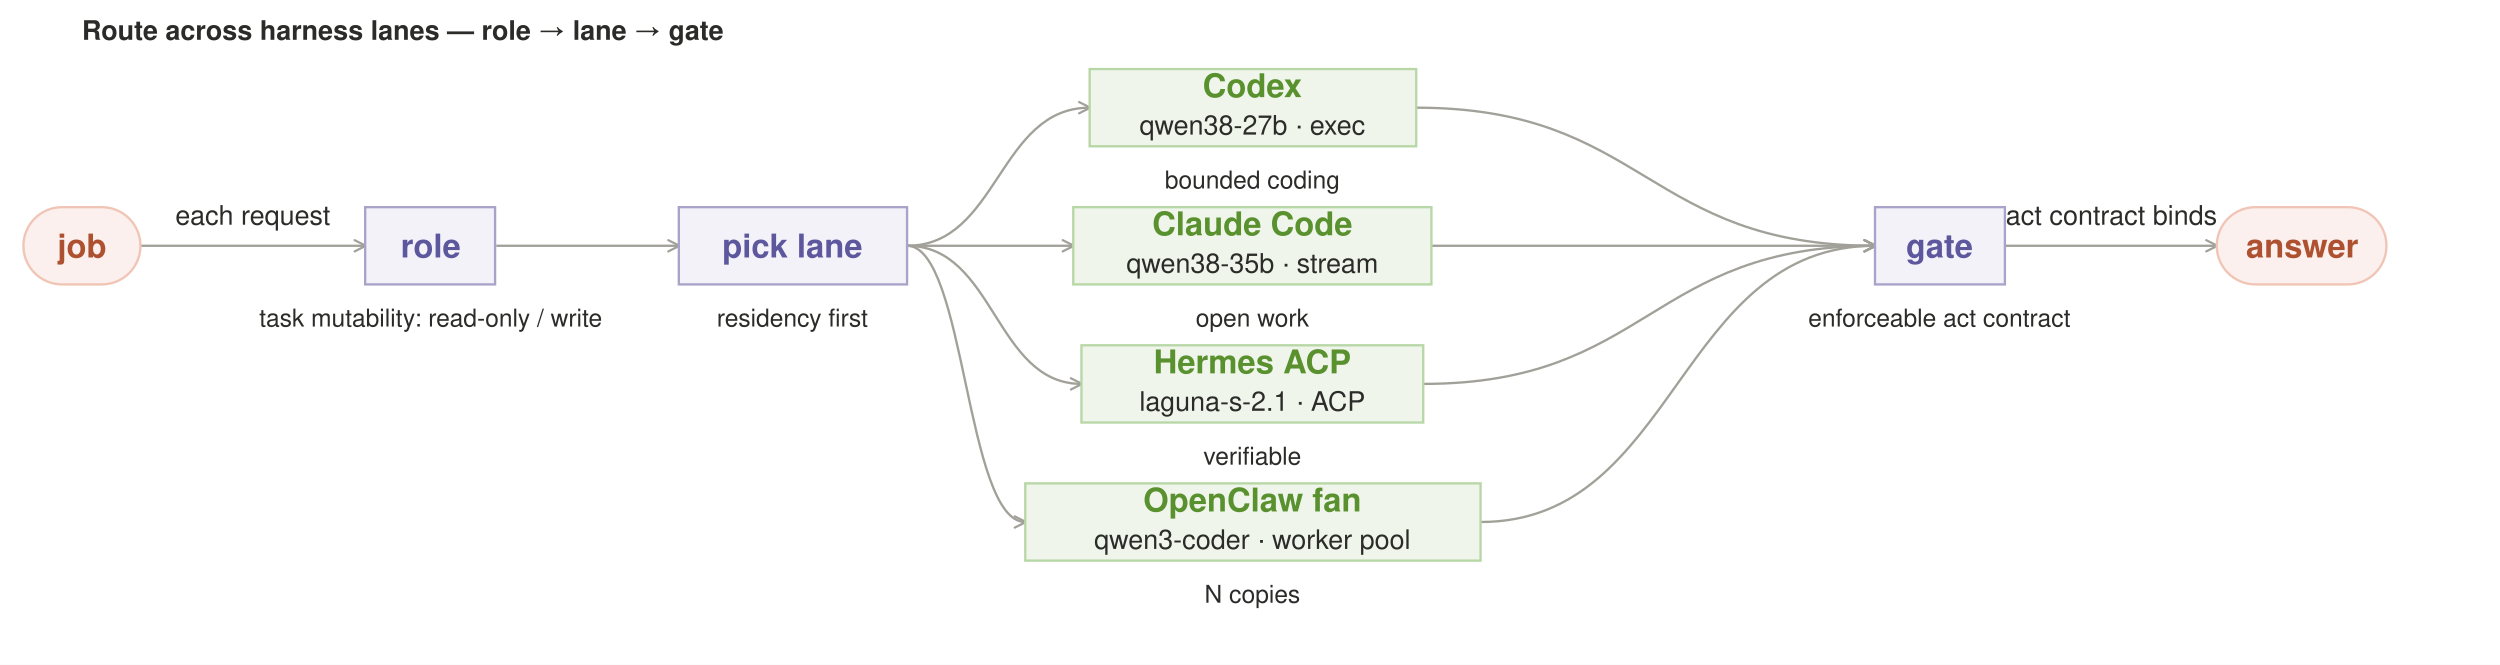
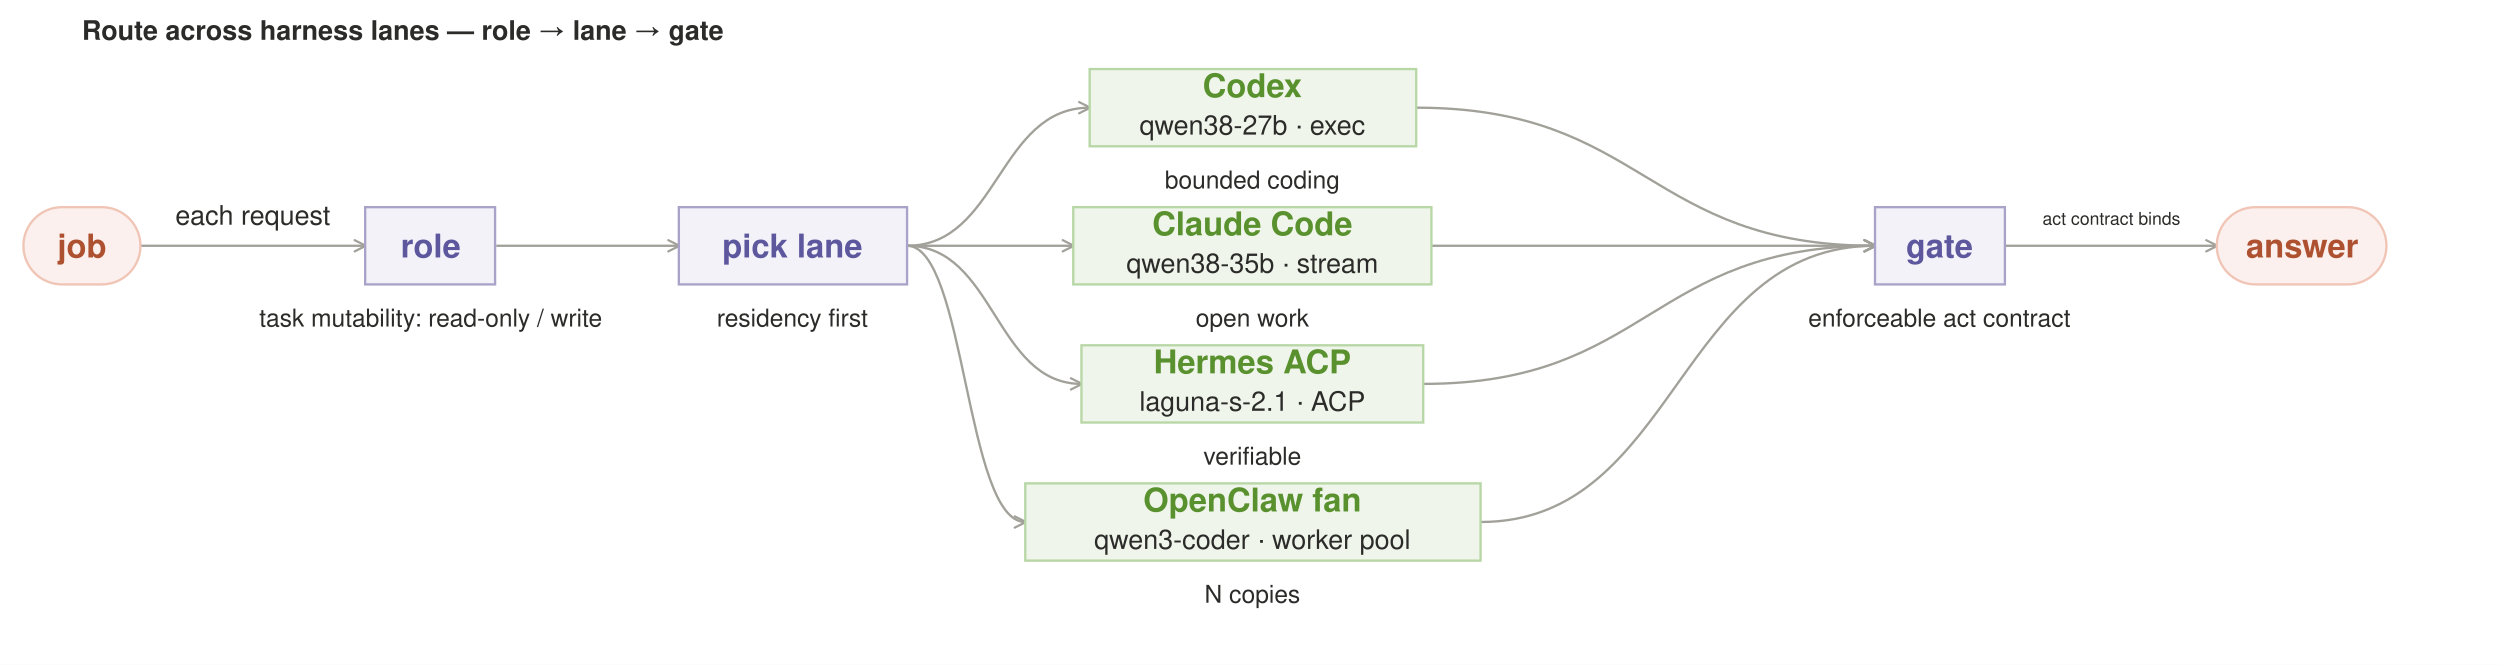
<svg xmlns="http://www.w3.org/2000/svg" viewBox="0 0 2136 568" font-family="Avenir Next, Nunito, Segoe UI, Helvetica, Arial, sans-serif">
  <defs>
    <marker id="ha" markerWidth="13.3" markerHeight="13.3" refX="11" refY="7.0" orient="auto" markerUnits="userSpaceOnUse">
      <path d="M2 2.2 L11.5 7.0 L2 11.8" fill="none" stroke="#a1a099" stroke-width="1.9" stroke-linecap="round" stroke-linejoin="round" />
    </marker>
    <marker id="Ha" markerWidth="18.1" markerHeight="18.1" refX="15" refY="9.5" orient="auto" markerUnits="userSpaceOnUse">
      <path d="M2 3.0 L15.6 9.5 L2 16.0" fill="none" stroke="#a1a099" stroke-width="3.0" stroke-linecap="round" stroke-linejoin="round" />
    </marker>
    <marker id="hg" markerWidth="13.3" markerHeight="13.3" refX="11" refY="7.0" orient="auto" markerUnits="userSpaceOnUse">
      <path d="M2 2.2 L11.5 7.0 L2 11.8" fill="none" stroke="#5a912f" stroke-width="1.9" stroke-linecap="round" stroke-linejoin="round" />
    </marker>
    <marker id="Hg" markerWidth="18.1" markerHeight="18.1" refX="15" refY="9.5" orient="auto" markerUnits="userSpaceOnUse">
      <path d="M2 3.0 L15.6 9.5 L2 16.0" fill="none" stroke="#5a912f" stroke-width="3.0" stroke-linecap="round" stroke-linejoin="round" />
    </marker>
    <marker id="hp" markerWidth="13.3" markerHeight="13.3" refX="11" refY="7.0" orient="auto" markerUnits="userSpaceOnUse">
      <path d="M2 2.2 L11.5 7.0 L2 11.8" fill="none" stroke="#5d579d" stroke-width="1.9" stroke-linecap="round" stroke-linejoin="round" />
    </marker>
    <marker id="Hp" markerWidth="18.1" markerHeight="18.1" refX="15" refY="9.5" orient="auto" markerUnits="userSpaceOnUse">
      <path d="M2 3.0 L15.6 9.5 L2 16.0" fill="none" stroke="#5d579d" stroke-width="3.0" stroke-linecap="round" stroke-linejoin="round" />
    </marker>
    <marker id="hc" markerWidth="13.3" markerHeight="13.3" refX="11" refY="7.0" orient="auto" markerUnits="userSpaceOnUse">
      <path d="M2 2.2 L11.5 7.0 L2 11.8" fill="none" stroke="#ad5130" stroke-width="1.9" stroke-linecap="round" stroke-linejoin="round" />
    </marker>
    <marker id="Hc" markerWidth="18.1" markerHeight="18.1" refX="15" refY="9.5" orient="auto" markerUnits="userSpaceOnUse">
      <path d="M2 3.0 L15.6 9.5 L2 16.0" fill="none" stroke="#ad5130" stroke-width="3.0" stroke-linecap="round" stroke-linejoin="round" />
    </marker>
    <marker id="hk" markerWidth="13.3" markerHeight="13.3" refX="11" refY="7.0" orient="auto" markerUnits="userSpaceOnUse">
      <path d="M2 2.2 L11.5 7.0 L2 11.8" fill="none" stroke="#2b2b29" stroke-width="1.9" stroke-linecap="round" stroke-linejoin="round" />
    </marker>
    <marker id="Hk" markerWidth="18.1" markerHeight="18.1" refX="15" refY="9.5" orient="auto" markerUnits="userSpaceOnUse">
      <path d="M2 3.0 L15.6 9.5 L2 16.0" fill="none" stroke="#2b2b29" stroke-width="3.0" stroke-linecap="round" stroke-linejoin="round" />
    </marker>
  </defs>
  <rect width="2136" height="568" fill="#fff" />
  <text x="70" y="34" text-anchor="start" fill="#2b2b29" font-size="23" font-weight="700">Route across harness lanes — role → lane → gate</text>
  <text x="216" y="192" text-anchor="middle" fill="#2b2b29" font-size="23">each request</text>
-   <text x="1804" y="192" text-anchor="middle" fill="#2b2b29" font-size="23">act contract binds</text>
+   <text x="1804" y="192" text-anchor="middle" fill="#2b2b29" font-size="15">act contract binds</text>
  <path d="M 120 210 C 216 210, 216 210, 312 210" fill="none" stroke="#a1a099" stroke-width="2" marker-end="url(#ha)" />
  <path d="M 424 210 C 502 210, 502 210, 580 210" fill="none" stroke="#a1a099" stroke-width="2" marker-end="url(#ha)" />
  <path d="M 775 210 C 853 210, 853 92, 931 92" fill="none" stroke="#a1a099" stroke-width="2" marker-end="url(#ha)" />
  <path d="M 775 210 C 846 210, 846 210, 917 210" fill="none" stroke="#a1a099" stroke-width="2" marker-end="url(#ha)" />
  <path d="M 775 210 C 850 210, 850 328, 924 328" fill="none" stroke="#a1a099" stroke-width="2" marker-end="url(#ha)" />
  <path d="M 775 210 C 825 210, 825 446, 876 446" fill="none" stroke="#a1a099" stroke-width="2" marker-end="url(#ha)" />
  <path d="M 1210 92 C 1406 92, 1406 210, 1602 210" fill="none" stroke="#a1a099" stroke-width="2" marker-end="url(#ha)" />
  <path d="M 1223 210 C 1413 210, 1413 210, 1602 210" fill="none" stroke="#a1a099" stroke-width="2" marker-end="url(#ha)" />
  <path d="M 1216 328 C 1409 328, 1409 210, 1602 210" fill="none" stroke="#a1a099" stroke-width="2" marker-end="url(#ha)" />
  <path d="M 1265 446 C 1433 446, 1433 210, 1602 210" fill="none" stroke="#a1a099" stroke-width="2" marker-end="url(#ha)" />
  <path d="M 1713 210 C 1804 210, 1804 210, 1894 210" fill="none" stroke="#a1a099" stroke-width="2" marker-end="url(#ha)" />
  <rect x="20" y="177" width="100" height="66" rx="33" fill="#fbf0ed" stroke="#f0c5b6" stroke-width="2" />
  <text x="70" y="220" text-anchor="middle" fill="#ad5130" font-size="28" font-weight="600">job</text>
  <rect x="312" y="177" width="111" height="66" rx="0" fill="#f3f2f9" stroke="#a9a3c9" stroke-width="2" />
  <text x="368" y="220" text-anchor="middle" fill="#5d579d" font-size="28" font-weight="600">role</text>
  <text x="368" y="279" text-anchor="middle" fill="#2b2b29" font-size="21">task mutability: read-only / write</text>
  <rect x="580" y="177" width="195" height="66" rx="0" fill="#f3f2f9" stroke="#a9a3c9" stroke-width="2" />
  <text x="677" y="220" text-anchor="middle" fill="#5d579d" font-size="28" font-weight="600">pick lane</text>
  <text x="677" y="279" text-anchor="middle" fill="#2b2b29" font-size="21">residency first</text>
  <rect x="931" y="59" width="279" height="66" rx="0" fill="#eff5ea" stroke="#b8d7a6" stroke-width="2" />
  <text x="1070" y="83" text-anchor="middle" fill="#5a912f" font-size="28" font-weight="600">Codex</text>
  <text x="1070" y="115" text-anchor="middle" fill="#2b2b29" font-size="23">qwen38-27b · exec</text>
  <text x="1070" y="161" text-anchor="middle" fill="#2b2b29" font-size="21">bounded coding</text>
  <rect x="917" y="177" width="306" height="66" rx="0" fill="#eff5ea" stroke="#b8d7a6" stroke-width="2" />
  <text x="1070" y="201" text-anchor="middle" fill="#5a912f" font-size="28" font-weight="600">Claude Code</text>
  <text x="1070" y="233" text-anchor="middle" fill="#2b2b29" font-size="23">qwen38-35b · stream</text>
  <text x="1070" y="279" text-anchor="middle" fill="#2b2b29" font-size="21">open work</text>
  <rect x="924" y="295" width="292" height="66" rx="0" fill="#eff5ea" stroke="#b8d7a6" stroke-width="2" />
  <text x="1070" y="319" text-anchor="middle" fill="#5a912f" font-size="28" font-weight="600">Hermes ACP</text>
  <text x="1070" y="351" text-anchor="middle" fill="#2b2b29" font-size="23">laguna-s-2.1 · ACP</text>
  <text x="1070" y="397" text-anchor="middle" fill="#2b2b29" font-size="21">verifiable</text>
  <rect x="876" y="413" width="389" height="66" rx="0" fill="#eff5ea" stroke="#b8d7a6" stroke-width="2" />
  <text x="1070" y="437" text-anchor="middle" fill="#5a912f" font-size="28" font-weight="600">OpenClaw fan</text>
  <text x="1070" y="469" text-anchor="middle" fill="#2b2b29" font-size="23">qwen3-coder · worker pool</text>
  <text x="1070" y="515" text-anchor="middle" fill="#2b2b29" font-size="21">N copies</text>
  <rect x="1602" y="177" width="111" height="66" rx="0" fill="#f3f2f9" stroke="#a9a3c9" stroke-width="2" />
  <text x="1657" y="220" text-anchor="middle" fill="#5d579d" font-size="28" font-weight="600">gate</text>
  <text x="1657" y="279" text-anchor="middle" fill="#2b2b29" font-size="21">enforceable act contract</text>
  <rect x="1894" y="177" width="145" height="66" rx="33" fill="#fbf0ed" stroke="#f0c5b6" stroke-width="2" />
  <text x="1967" y="220" text-anchor="middle" fill="#ad5130" font-size="28" font-weight="600">answer</text>
</svg>
